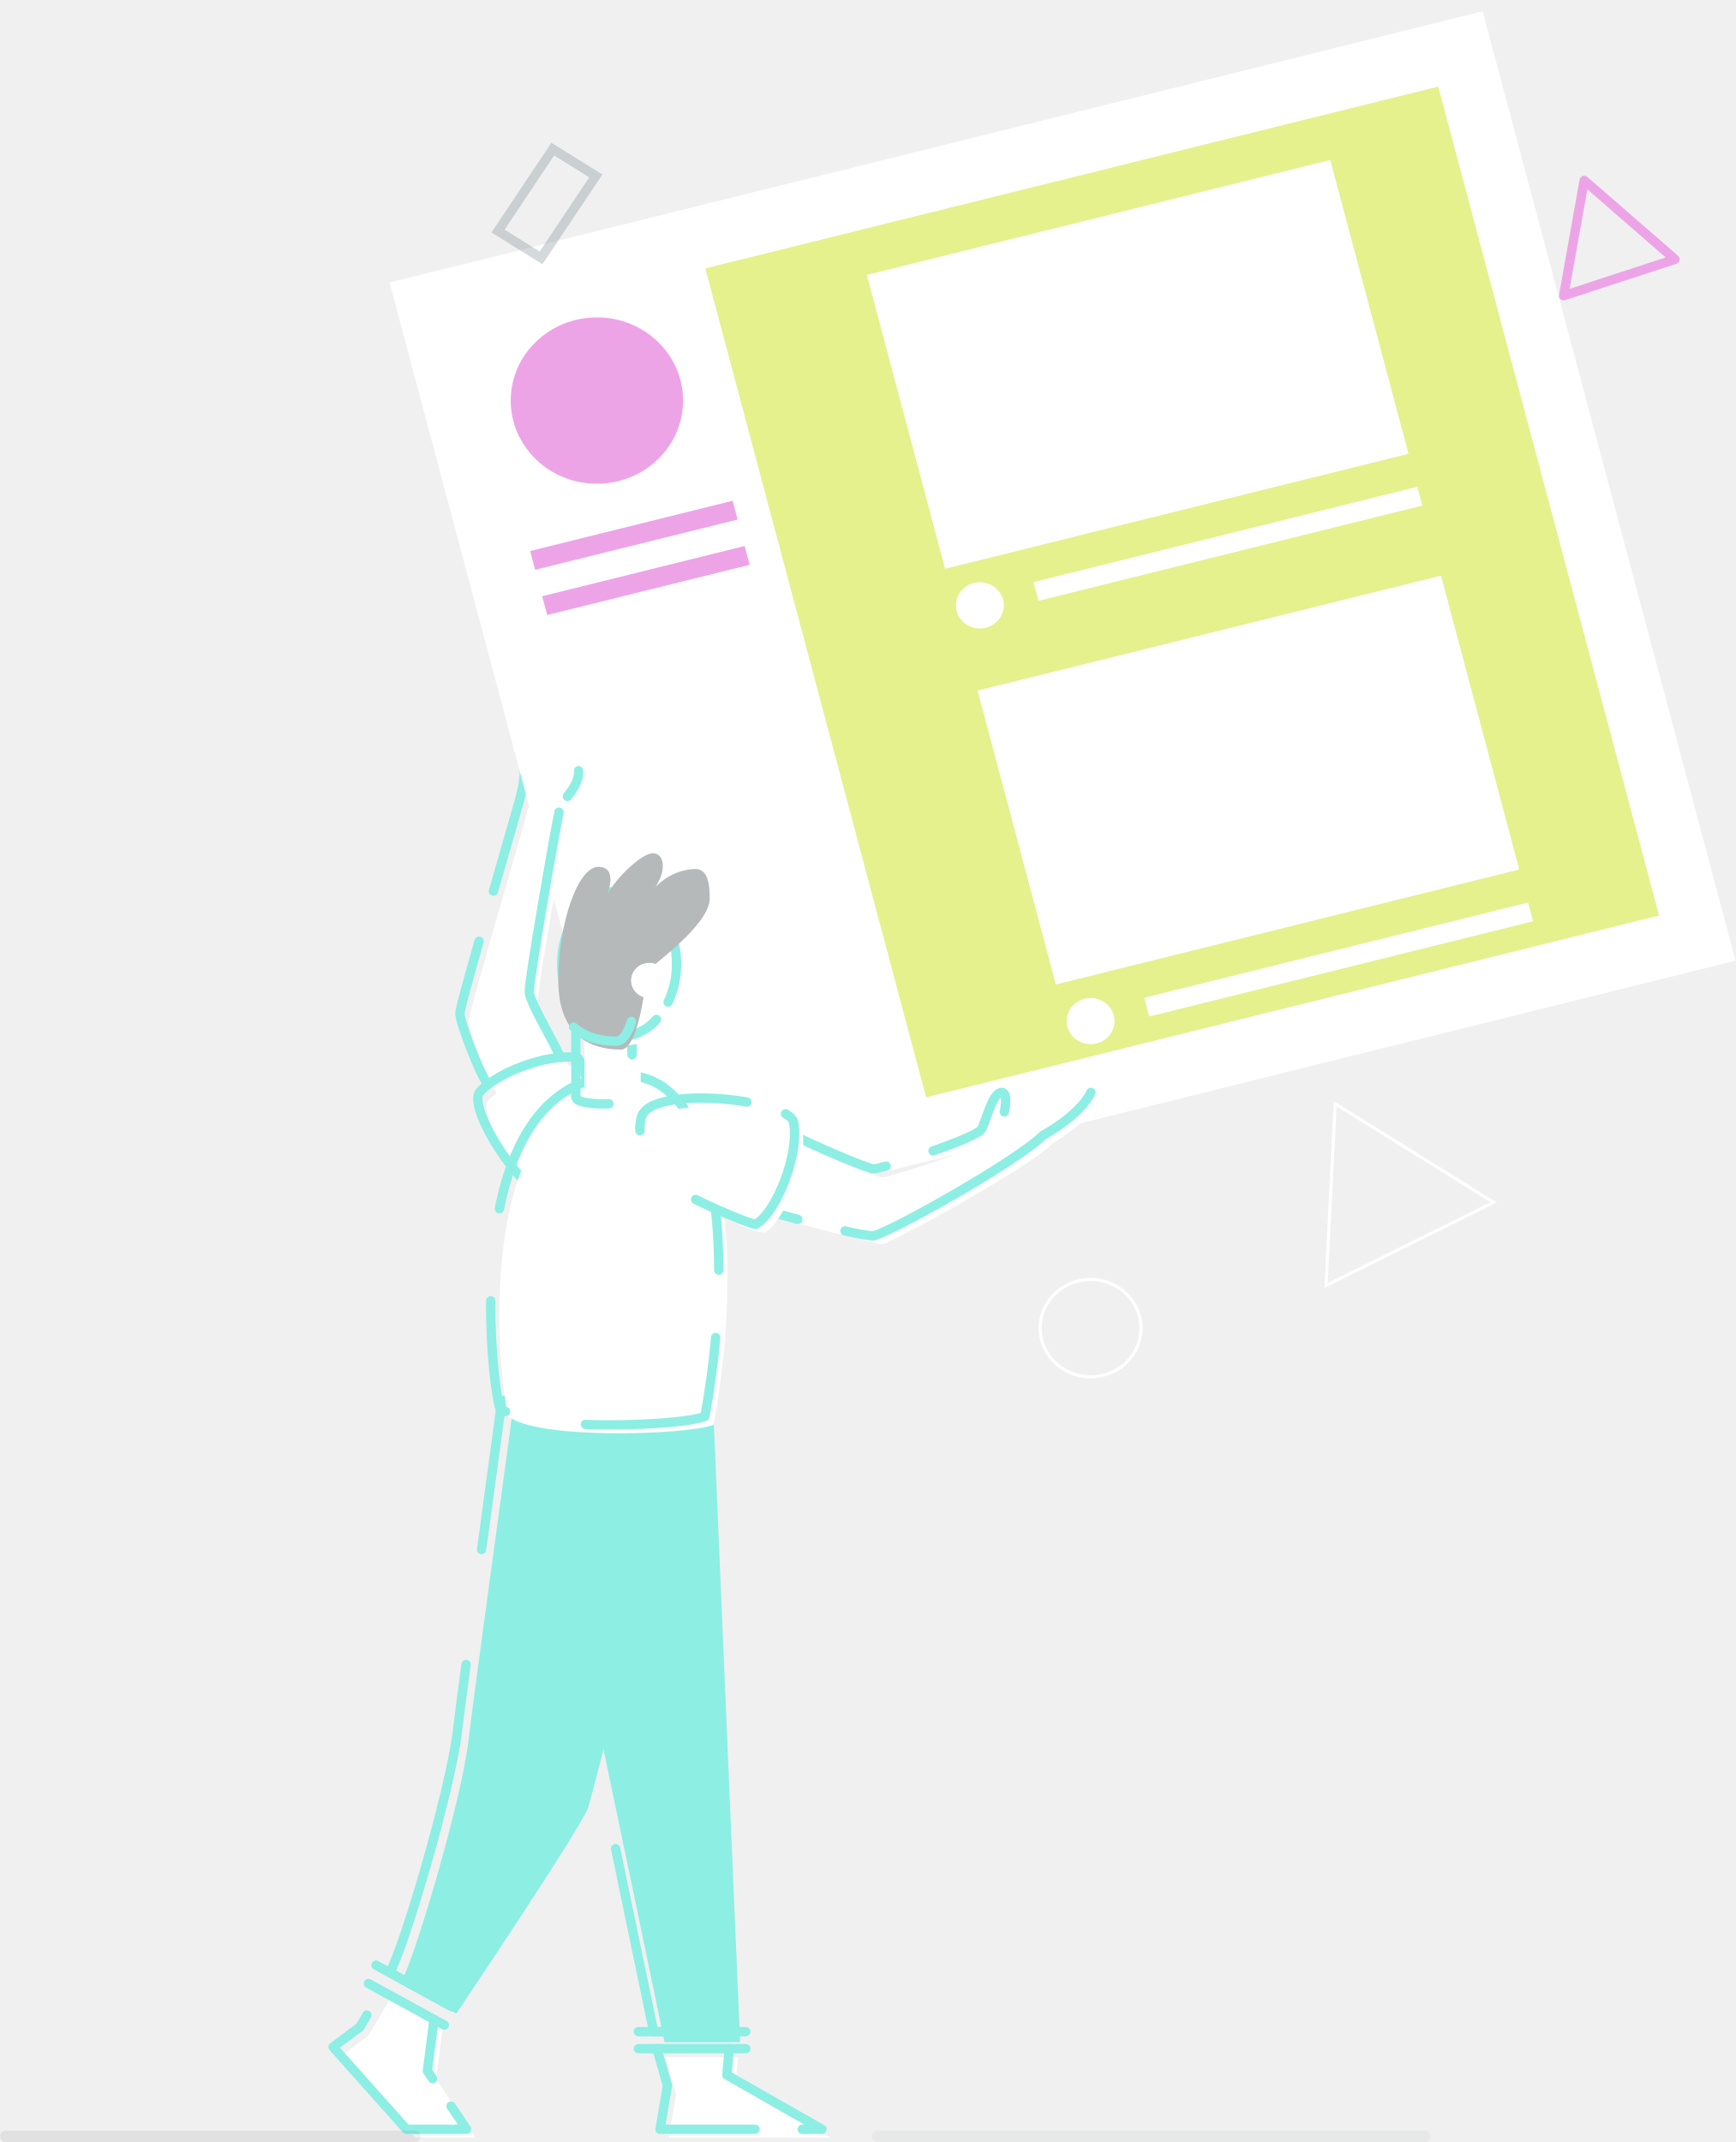
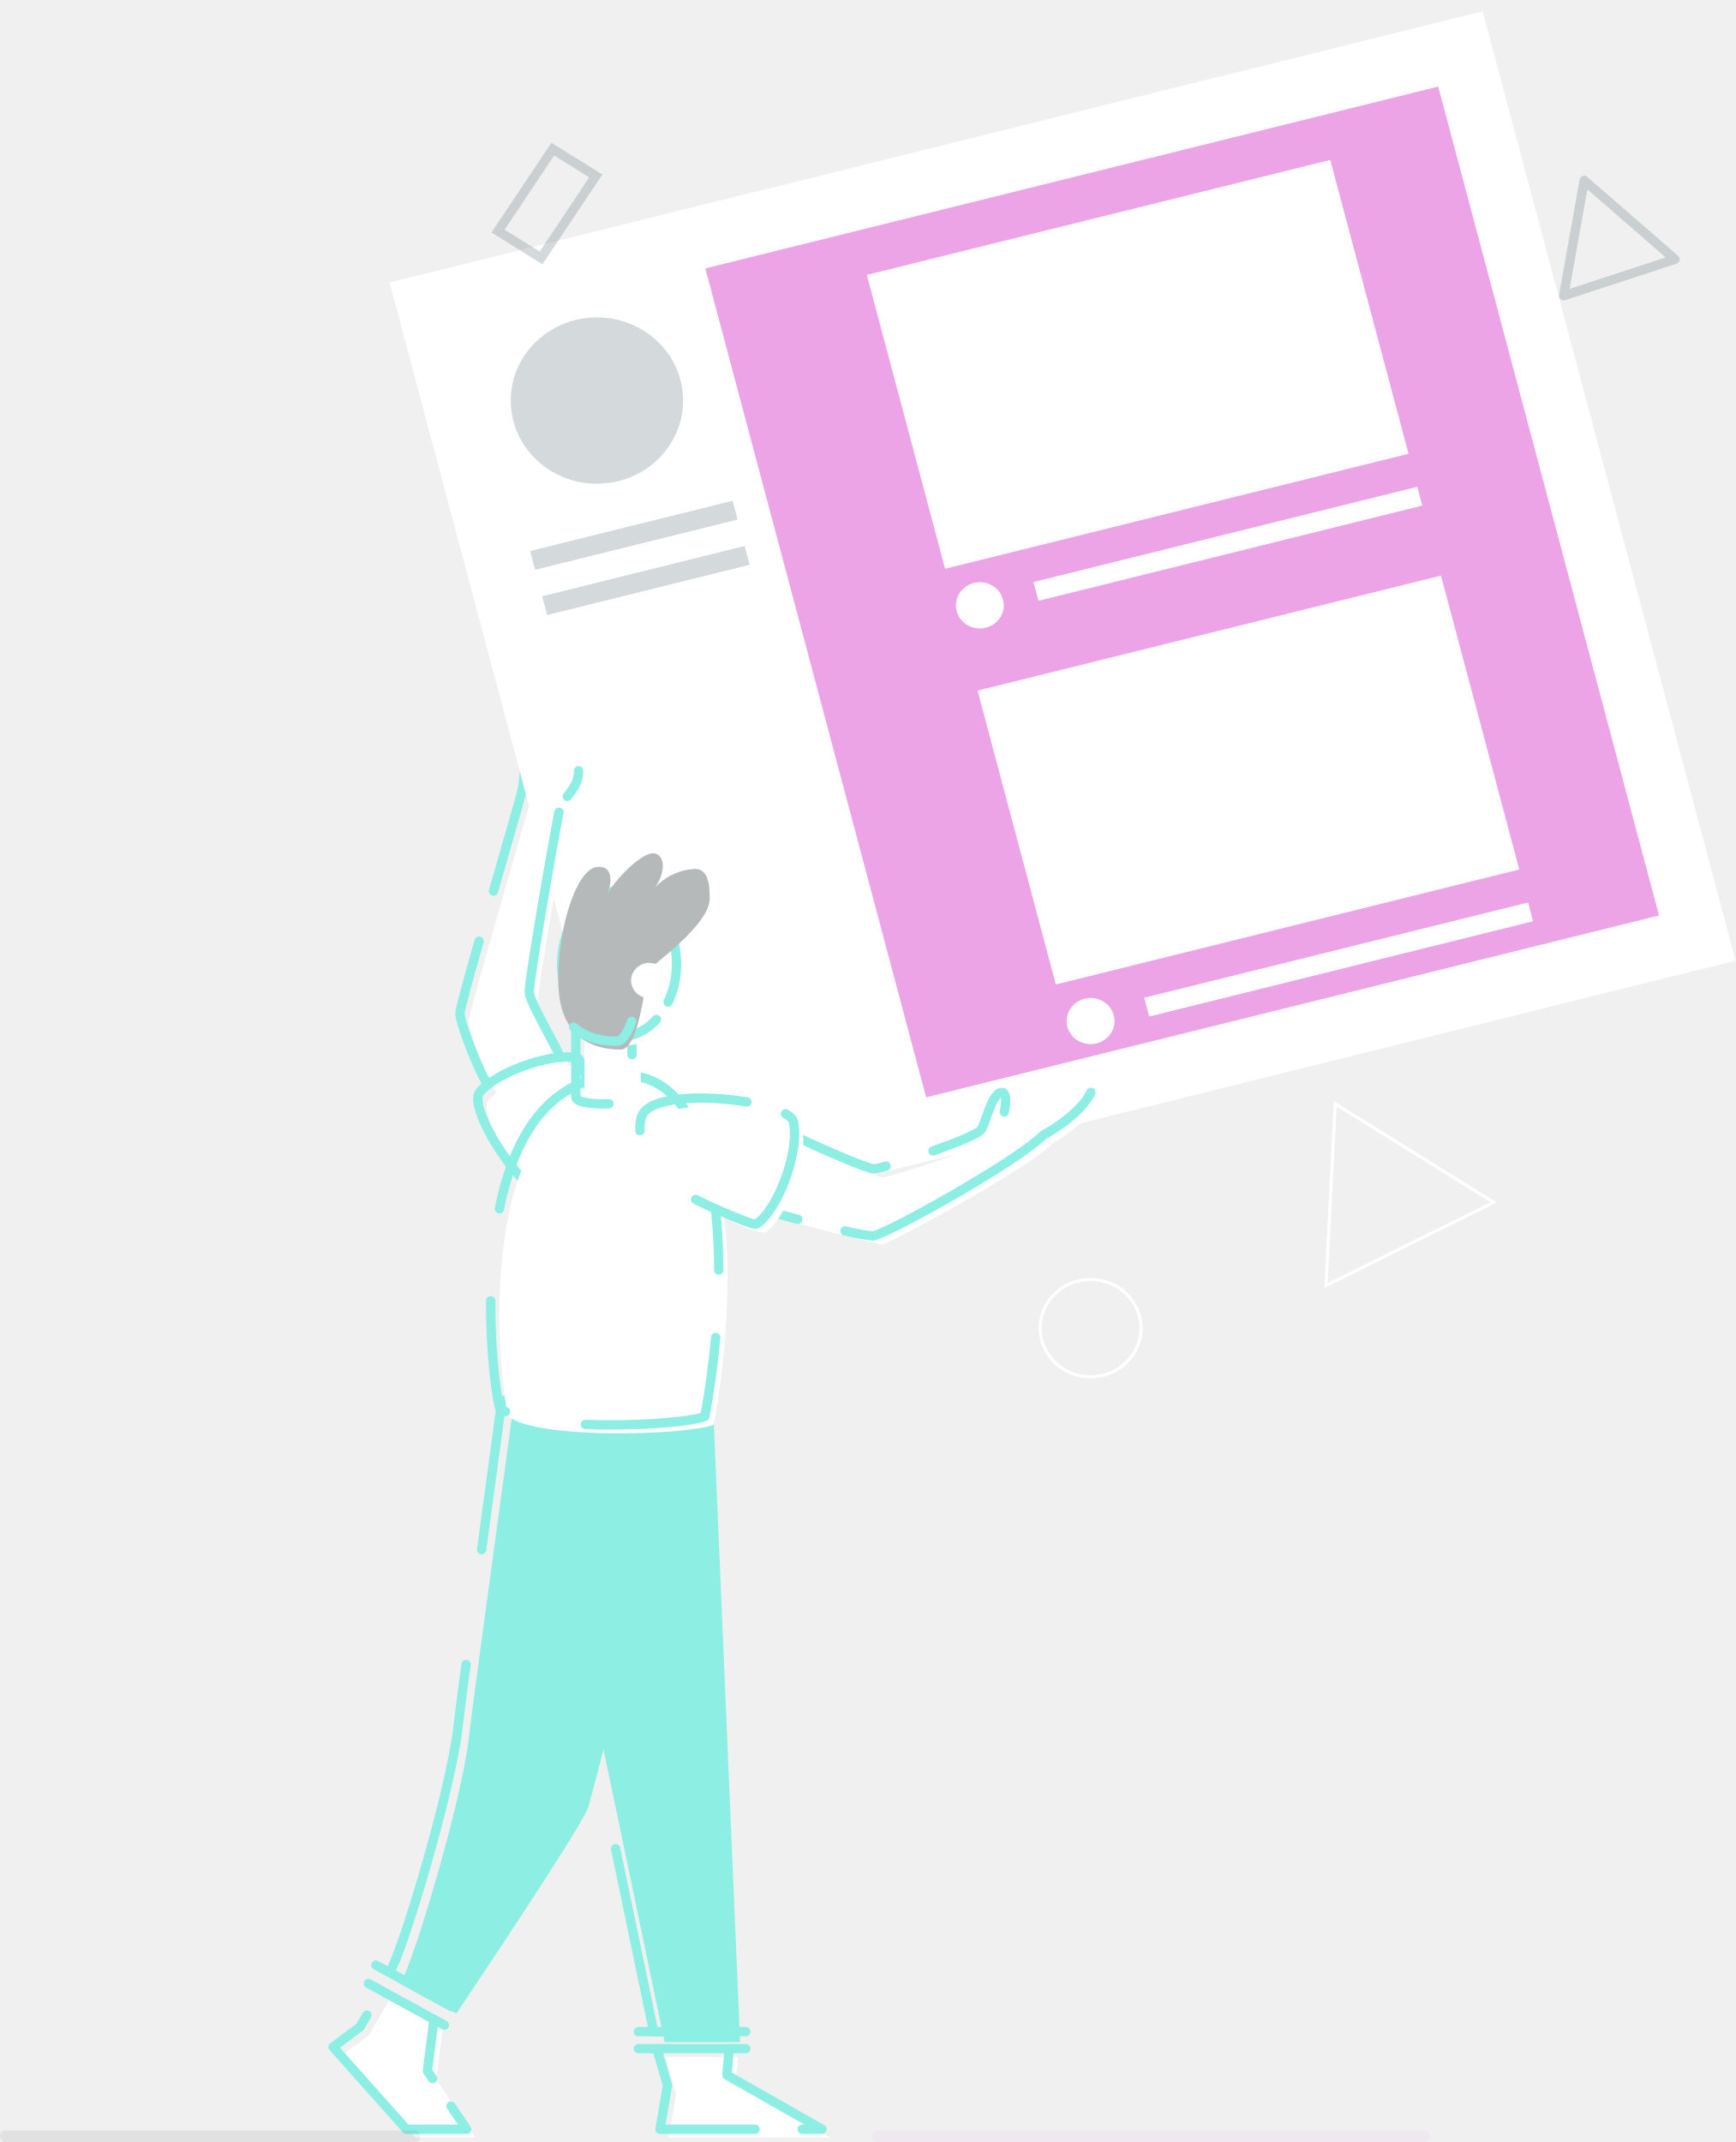
<svg xmlns="http://www.w3.org/2000/svg" width="556.786" height="687.21" viewBox="0 0 556.786 687.21">
  <g transform="translate(-171.155 -1275.18)">
    <g transform="translate(2430.192 1008.211)">
      <path d="M358.589,790.072c-.594,5.589-11.832,86.189-14.155,105.722s-17.418,70.484-21.73,77.529c4.5,2.721,17.859,9.893,17.859,9.893s40.7-60.523,42.358-66.287,8.737-33.623,8.737-33.623l-9.732-98.629Z" transform="translate(-2453.202 -70.249)" fill="#8deee4" />
      <path d="M362.884,581.84c-2.738-3.721-8.949-19.743-8.949-22.9s18.886-66.592,20.043-71.986,1.156-20.647,0-25.669c.506-1.87,1.837-2.478,2.187-1.329.914.714,6.114,3.723,6.114,3.723s12.17,16.189,9.453,19.831a59.109,59.109,0,0,0-5.821,9.22c-.654,4.08-10.254,56.644-9.751,60.012s10.153,20.366,10.4,21.58C384.452,575.336,364.11,583.1,362.884,581.84Z" transform="translate(-2462.624 35.8)" fill="#fff" />
      <path d="M365.317,515.77c4.476-15.545,8.769-30.337,9.3-32.821,1.156-5.394,1.156-20.647,0-25.669.506-1.87,1.837-2.478,2.187-1.329" transform="translate(-2466.058 37.104)" fill="none" stroke="#8deee4" stroke-linecap="round" stroke-linejoin="round" stroke-width="3" />
      <path d="M358.884,614.822c-2.738-3.721-8.949-19.743-8.949-22.9,0-1.2,2.709-11.043,6.139-23.1" transform="translate(-2461.417 0.122)" fill="none" stroke="#8deee4" stroke-linecap="round" stroke-linejoin="round" stroke-width="3" />
-       <path d="M0,0,341.291,2.872l2.563,295.2L2.563,295.2Z" transform="translate(-2121.777 364.867) rotate(-14.418)" fill="#e4f18d" stroke="#fff" stroke-width="20" />
+       <path d="M0,0,341.291,2.872l2.563,295.2L2.563,295.2Z" transform="translate(-2121.777 364.867) rotate(-14.418)" fill="#eda4e7" stroke="#fff" stroke-width="20" />
      <path d="M0,0,89.054.75l2.563,295.2L2.563,295.2Z" transform="translate(-2121.777 364.867) rotate(-14.418)" fill="#fff" />
-       <ellipse cx="27.646" cy="26.684" rx="27.646" ry="26.684" transform="translate(-2095.195 368.793)" fill="#eda4e7" />
-       <path d="M0,0,66.931.563,66.985,6.8.054,6.233Z" transform="translate(-2088.971 443.747) rotate(-14.418)" fill="#eda4e7" />
-       <path d="M0,0,66.931.563,66.985,6.8.054,6.233Z" transform="translate(-2085.105 458.259) rotate(-14.418)" fill="#eda4e7" />
+       <ellipse cx="27.646" cy="26.684" rx="27.646" ry="26.684" transform="translate(-2095.195 368.793)" fill="rgba(131,144,151,0.34)" />
+       <path d="M0,0,66.931.563,66.985,6.8.054,6.233Z" transform="translate(-2088.971 443.747) rotate(-14.418)" fill="rgba(131,144,151,0.34)" />
+       <path d="M0,0,66.931.563,66.985,6.8.054,6.233Z" transform="translate(-2085.105 458.259) rotate(-14.418)" fill="rgba(131,144,151,0.34)" />
      <ellipse cx="7.678" cy="7.411" rx="7.678" ry="7.411" transform="translate(-1952.375 453.771)" fill="#fff" />
      <path d="M0,0,126.865,1.068l.054,6.233L.054,6.233Z" transform="translate(-1927.488 453.701) rotate(-14.418)" fill="#fff" />
      <path d="M0,0,153.175,1.289l.847,97.567L.847,97.567Z" transform="translate(-1980.96 355.164) rotate(-14.418)" fill="#fff" />
      <ellipse cx="7.678" cy="7.411" rx="7.678" ry="7.411" transform="translate(-1916.849 587.139)" fill="#fff" />
      <path d="M0,0,126.865,1.068l.054,6.233L.054,6.233Z" transform="translate(-1891.963 587.069) rotate(-14.418)" fill="#fff" />
      <path d="M0,0,153.175,1.289l.847,97.567L.847,97.567Z" transform="translate(-1945.435 488.532) rotate(-14.418)" fill="#fff" />
      <path d="M311.124,1072.306,304.247,1084l-8.608,6.406,23.53,26.4h19.312L325.9,1098.071l2.122-16.485" transform="translate(-2445.038 -164.014)" fill="#fff" />
      <path d="M444.414,1099.947l3.382,11.823-2.384,14.044h51.956l-30.5-17.377.743-8.49" transform="translate(-2489.92 -173.025)" fill="#fff" />
      <path d="M342.171,869.595c-1.22,9.158-2.21,16.758-2.738,21.2-2.323,19.534-17.418,70.484-21.73,77.529,4.5,2.722,17.859,9.893,17.859,9.893s40.7-60.523,42.358-66.287,8.737-33.623,8.737-33.623l-9.733-98.63-23.336,5.4c-.3,2.795-3.256,24.342-6.429,47.632" transform="translate(-2451.694 -68.618)" fill="none" stroke="#8deee4" stroke-linecap="round" stroke-linejoin="round" stroke-width="3" />
      <line x2="34.436" transform="translate(-2054.228 918.773)" fill="none" stroke="#8deee4" stroke-linecap="round" stroke-linejoin="round" stroke-width="3" />
      <line x2="34.436" transform="translate(-2054.228 924.226)" fill="none" stroke="#8deee4" stroke-linecap="round" stroke-linejoin="round" stroke-width="3" />
      <path d="M496.732,1121.814h6.337l-30.5-17.377.742-8.49" transform="translate(-2498.413 -171.721)" fill="none" stroke="#8deee4" stroke-linecap="round" stroke-linejoin="round" stroke-width="3" />
      <path d="M440.414,1095.947l3.382,11.823-2.384,14.044h30.473" transform="translate(-2488.713 -171.721)" fill="none" stroke="#8deee4" stroke-linecap="round" stroke-linejoin="round" stroke-width="3" />
      <line x2="24.327" y2="13.357" transform="translate(-2138.412 897.439)" fill="none" stroke="#8deee4" stroke-linecap="round" stroke-linejoin="round" stroke-width="3" />
      <line x2="24.327" y2="13.357" transform="translate(-2140.825 903.334)" fill="none" stroke="#8deee4" stroke-linecap="round" stroke-linejoin="round" stroke-width="3" />
      <path d="M336.642,1101.038l-1.665-2.479,2.122-16.485" transform="translate(-2456.906 -167.199)" fill="none" stroke="#8deee4" stroke-linecap="round" stroke-linejoin="round" stroke-width="3" />
      <path d="M302.5,1079.984l-2.248,3.823-8.608,6.405,23.53,26.4h19.312l-4.987-7.426" transform="translate(-2443.832 -166.517)" fill="none" stroke="#8deee4" stroke-linecap="round" stroke-linejoin="round" stroke-width="3" />
      <path d="M388.833,796.03c0,3.4,2.9,43.432,12.846,75.145,6.568,30.294,25.631,122.287,25.631,122.287h24.232l-8.723-205.5Z" transform="translate(-2473.153 -71.318)" fill="#8deee4" />
      <path d="M410.1,929.772c6.345,30.381,12.211,58.689,12.211,58.689h24.232l-8.723-205.5-53.985,8.072c0,3.4,2.9,43.432,12.846,75.145,1.492,6.882,3.629,16.949,6.041,28.4" transform="translate(-2471.644 -69.688)" fill="none" stroke="#8deee4" stroke-linecap="round" stroke-linejoin="round" stroke-width="3" />
      <path d="M503.666,658.372c5.6,2.863,23.364,10.62,25.506,10.62s32.8-9.774,34.445-12.761,3.3-10.941,6.1-11.736,1.226,6.2,1.226,6.2c1.659-.526,27.9-7.124,27.78-6.992.677,3.628-13.5,13.907-14.982,14.273-7.3,7.9-52.738,32.476-54.716,32.486s-32.672-8.07-34.607-8.776C494.8,678.953,501.007,660.322,503.666,658.372Z" transform="translate(-2505.004 -24.293)" fill="#fff" />
      <path d="M399.272,495.9c1.749-2.264,3.694-4.707,3.6-8.218" transform="translate(-2476.302 26.569)" fill="none" stroke="#8deee4" stroke-linecap="round" stroke-linejoin="round" stroke-width="3" />
      <path d="M391.668,586.046c-1.415-4.1-9.686-17.418-9.9-20.908-.207-3.35,8.042-50.468,9.538-57.732" transform="translate(-2471.02 20.14)" fill="none" stroke="#8deee4" stroke-linecap="round" stroke-linejoin="round" stroke-width="3" />
      <path d="M389.508,673.91c-9.654,4.02-31.43-29.464-26.69-34.8,6.621-7.344,25.265-13,31.657-10.622C397.7,632.745,405.937,667.071,389.508,673.91Z" transform="translate(-2465.103 -19.153)" fill="#fff" />
      <path d="M385.508,669.91c-9.654,4.02-31.43-29.464-26.69-34.8,6.621-7.345,25.265-13,31.657-10.622C393.7,628.745,401.937,663.071,385.508,669.91Z" transform="translate(-2463.897 -17.849)" fill="none" stroke="#8deee4" stroke-linecap="round" stroke-linejoin="round" stroke-width="3" />
      <path d="M526.817,685.21a64.906,64.906,0,0,0,8.842,1.609c3.626,0,46.146-23.7,54.717-32.292,8.24-4.613,13.43-9.772,15.327-13.742" transform="translate(-2514.779 -23.341)" fill="none" stroke="#8deee4" stroke-linecap="round" stroke-linejoin="round" stroke-width="3" />
      <path d="M491.933,697.248c1.509.553,5.011,1.551,9.213,2.658" transform="translate(-2504.255 -41.747)" fill="none" stroke="#8deee4" stroke-linecap="round" stroke-linejoin="round" stroke-width="3" />
      <path d="M567.27,659.559c7.6-2.679,14.759-5.574,15.532-6.975,1.648-2.987,3.3-10.94,6.1-11.736s1.226,6.2,1.226,6.2" transform="translate(-2526.982 -23.341)" fill="none" stroke="#8deee4" stroke-linecap="round" stroke-linejoin="round" stroke-width="3" />
      <path d="M503.662,661.466c5.6,2.863,23.364,10.62,25.506,10.62a25.52,25.52,0,0,0,3.838-.923" transform="translate(-2507.793 -30.083)" fill="none" stroke="#8deee4" stroke-linecap="round" stroke-linejoin="round" stroke-width="3" />
      <path d="M411.015,636.66c32.184,0,34.659,61.648,25.747,109.436-8.665,3.346-57.683,4.779-65.853-2.867C367.938,732.716,357.376,636.664,411.015,636.66Z" transform="translate(-2466.888 -21.996)" fill="#fff" />
      <path d="M368.066,675.457c4.555-22.766,15.662-42.8,40.155-42.8,22.041,0,30.149,28.913,30.207,62.488" transform="translate(-2466.887 -20.692)" fill="none" stroke="#8deee4" stroke-linecap="round" stroke-linejoin="round" stroke-width="3" />
      <path d="M368.818,775.5a8.419,8.419,0,0,1-1.909-1.287c-1.03-3.647-2.975-17.589-2.835-34.244" transform="translate(-2465.68 -55.673)" fill="none" stroke="#8deee4" stroke-linecap="round" stroke-linejoin="round" stroke-width="3" />
      <path d="M449.368,757.441c-.767,8.6-1.957,17.168-3.48,25.333-4.858,1.876-22.4,3.15-38.309,2.561" transform="translate(-2478.808 -61.37)" fill="none" stroke="#8deee4" stroke-linecap="round" stroke-linejoin="round" stroke-width="3" />
      <path d="M437.093,653.556c3.012-10.5,47.326-5.726,48.811,1.682,1.98,10.275-5.694,29.151-12.131,32.735C467.832,687.734,431.968,671.433,437.093,653.556Z" transform="translate(-2487.56 -25.52)" fill="#fff" />
      <path d="M487.061,650.944c1.459.847,2.377,1.767,2.571,2.73,1.98,10.275-5.694,29.151-12.131,32.735-1.9-.076-13.608-5.091-19.293-7.968" transform="translate(-2494.081 -26.652)" fill="none" stroke="#8deee4" stroke-linecap="round" stroke-linejoin="round" stroke-width="3" />
      <path d="M432.622,653.94a12.766,12.766,0,0,1,.471-4.384c1.9-6.617,20.179-7.169,33.825-4.822" transform="translate(-2486.354 -24.216)" fill="none" stroke="#8deee4" stroke-linecap="round" stroke-linejoin="round" stroke-width="3" />
      <path d="M425.187,635.06c0,2.74-18.019,3.091-18.019,0V610.391h18.019Z" transform="translate(-2478.683 -13.432)" fill="#fff" />
      <path d="M428.971,631.218v7.936" transform="translate(-2485.261 -20.222)" fill="none" />
      <path d="M413.776,633.2c-4.969.241-10.608-.411-10.608-2.14V606.391h18.019v11.076" transform="translate(-2477.477 -12.128)" fill="none" stroke="#8deee4" stroke-linecap="round" stroke-linejoin="round" stroke-width="3" />
      <ellipse cx="18.424" cy="23.384" rx="18.424" ry="23.384" transform="translate(-2076.757 555.57)" fill="#fff" />
      <path d="M427.072,586.127a16.283,16.283,0,0,1-11.986,5.625c-10.175,0-18.424-10.47-18.424-23.385s8.249-23.384,18.424-23.384,18.423,10.469,18.423,23.384a28.108,28.108,0,0,1-2.714,12.224" transform="translate(-2475.514 7.89)" fill="none" stroke="#8deee4" stroke-linecap="round" stroke-linejoin="round" stroke-width="3" />
      <path d="M395.1,567.732c0-18.625,6.407-36.449,12.856-36.449s2.9,8.836,2.9,8.836c2.683-5.179,10.969-13.177,14.6-13.177s4.5,5.408.789,10.892a18.649,18.649,0,0,1,12.705-5.865c4.183,0,4.735,4.8,4.735,9.521,0,8.354-18.151,21.175-20.2,23.383-.158,2.743-2.526,25.06-8.286,25.06S395.1,588.567,395.1,567.732Z" transform="translate(-2475.042 13.772)" fill="#B6B9BA" />
      <path d="M420.749,606.987c-1.233,3.641-2.827,6.344-4.832,6.344-3.241,0-9.193-.432-13.782-4.519" transform="translate(-2477.165 -12.323)" fill="none" stroke="#8deee4" stroke-linecap="round" stroke-linejoin="round" stroke-width="3" />
      <ellipse cx="5.86" cy="5.656" rx="5.86" ry="5.656" transform="translate(-2056.589 575.877)" fill="#fff" />
-       <path d="M38.572,0H0L19.286,32.241Z" transform="translate(-1750.816 324.854) rotate(41)" fill="none" stroke="#eda4e7" stroke-linecap="round" stroke-linejoin="round" stroke-width="3" />
+       <path d="M38.572,0H0L19.286,32.241Z" transform="translate(-1750.816 324.854) rotate(41)" fill="none" stroke="rgba(131,144,151,0.34)" stroke-linecap="round" stroke-linejoin="round" stroke-width="3" />
      <path d="M.513.26,16.77,0l-.513,31.59L0,31.851Z" transform="matrix(0.841, 0.542, -0.542, 0.841, -2082.003, 314.318)" fill="none" stroke="rgba(131,144,151,0.34)" stroke-linecap="round" stroke-width="3" />
      <ellipse cx="16.175" cy="15.611" rx="16.175" ry="15.611" transform="translate(-1925.346 677.461)" fill="none" stroke="#fff" stroke-linecap="round" stroke-linejoin="round" stroke-width="1" />
      <path d="M951.129,635.145l-2.941,58.3,53.783-26.692Z" transform="translate(-2781.835 -14.045)" fill="none" stroke="#fff" stroke-width="1" />
    </g>
    <g transform="translate(452.733 1960.545)" opacity="0.09">
-       <path d="M574.744,994.331H750.138" transform="translate(-574.744 -994.331)" fill="none" stroke="#919798" stroke-linecap="round" stroke-linejoin="round" stroke-width="3.69" />
+       <path d="M574.744,994.331H750.138" transform="translate(-574.744 -994.331)" fill="none" stroke="#eda4e7" stroke-linecap="round" stroke-linejoin="round" stroke-width="3.69" />
    </g>
    <path d="M207.233,994.331H338.415" transform="translate(-34.233 966.214)" fill="none" stroke="#495254" stroke-linecap="round" stroke-linejoin="round" stroke-width="3.69" opacity="0.09" />
  </g>
</svg>
